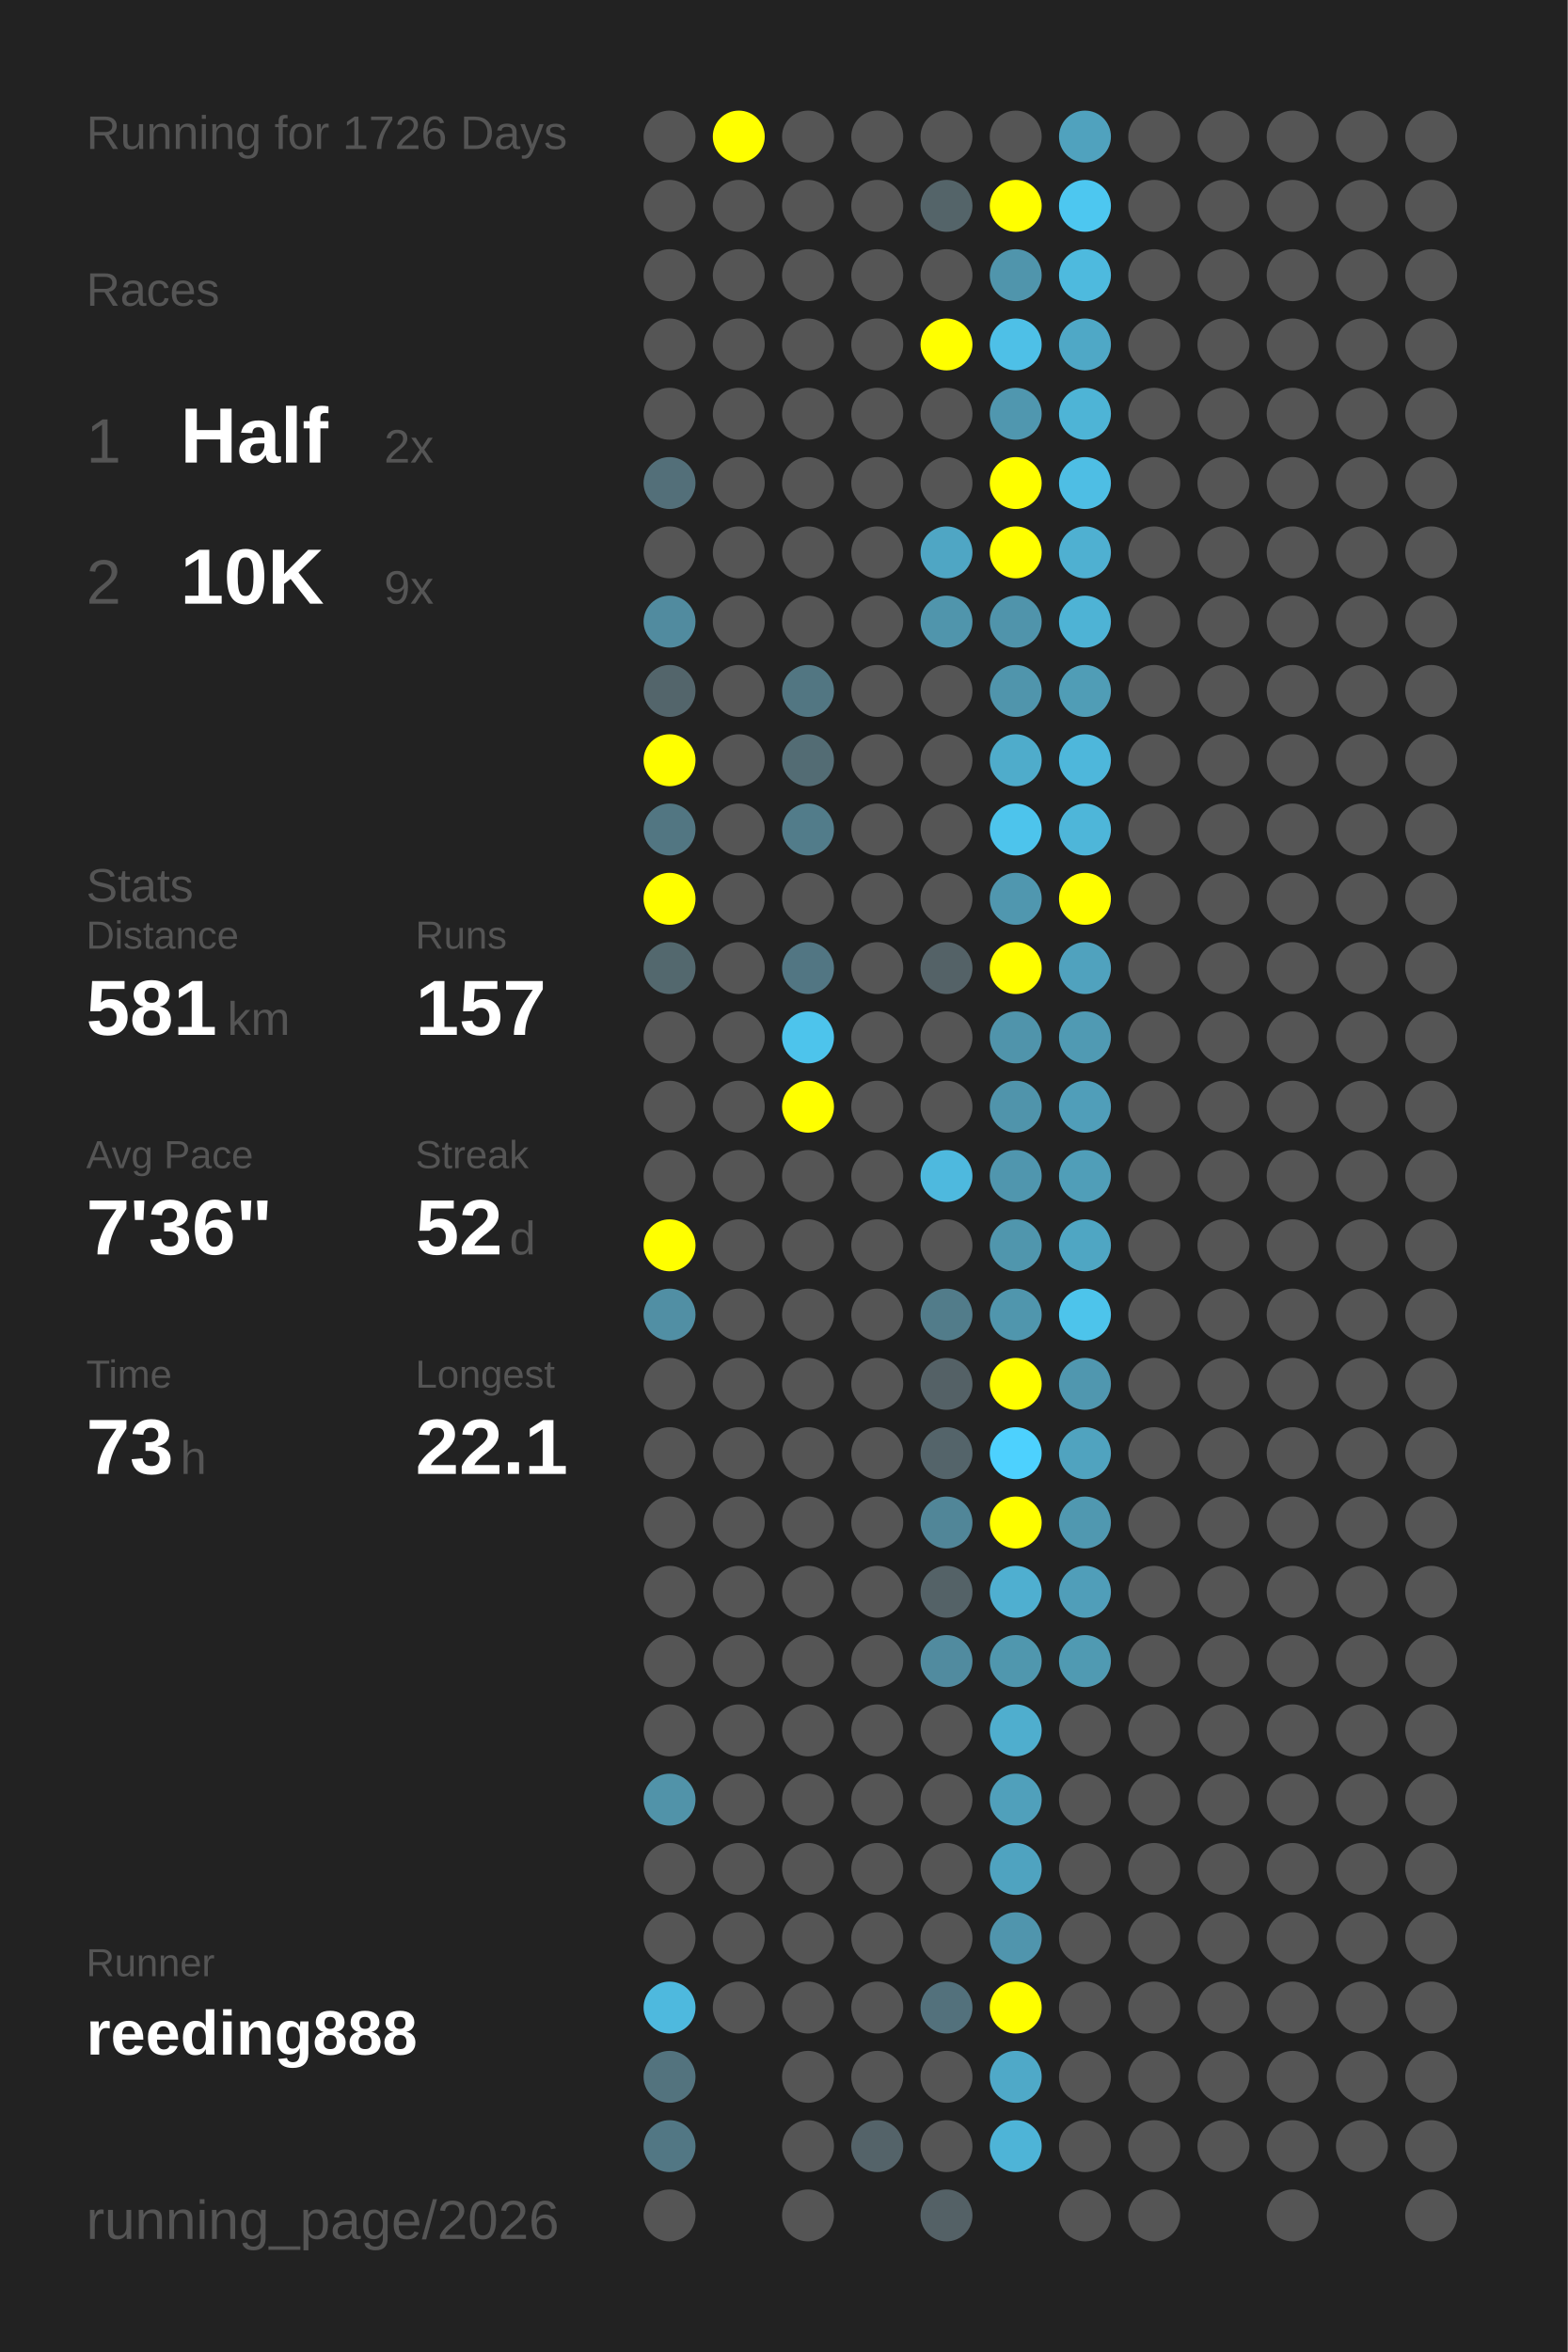
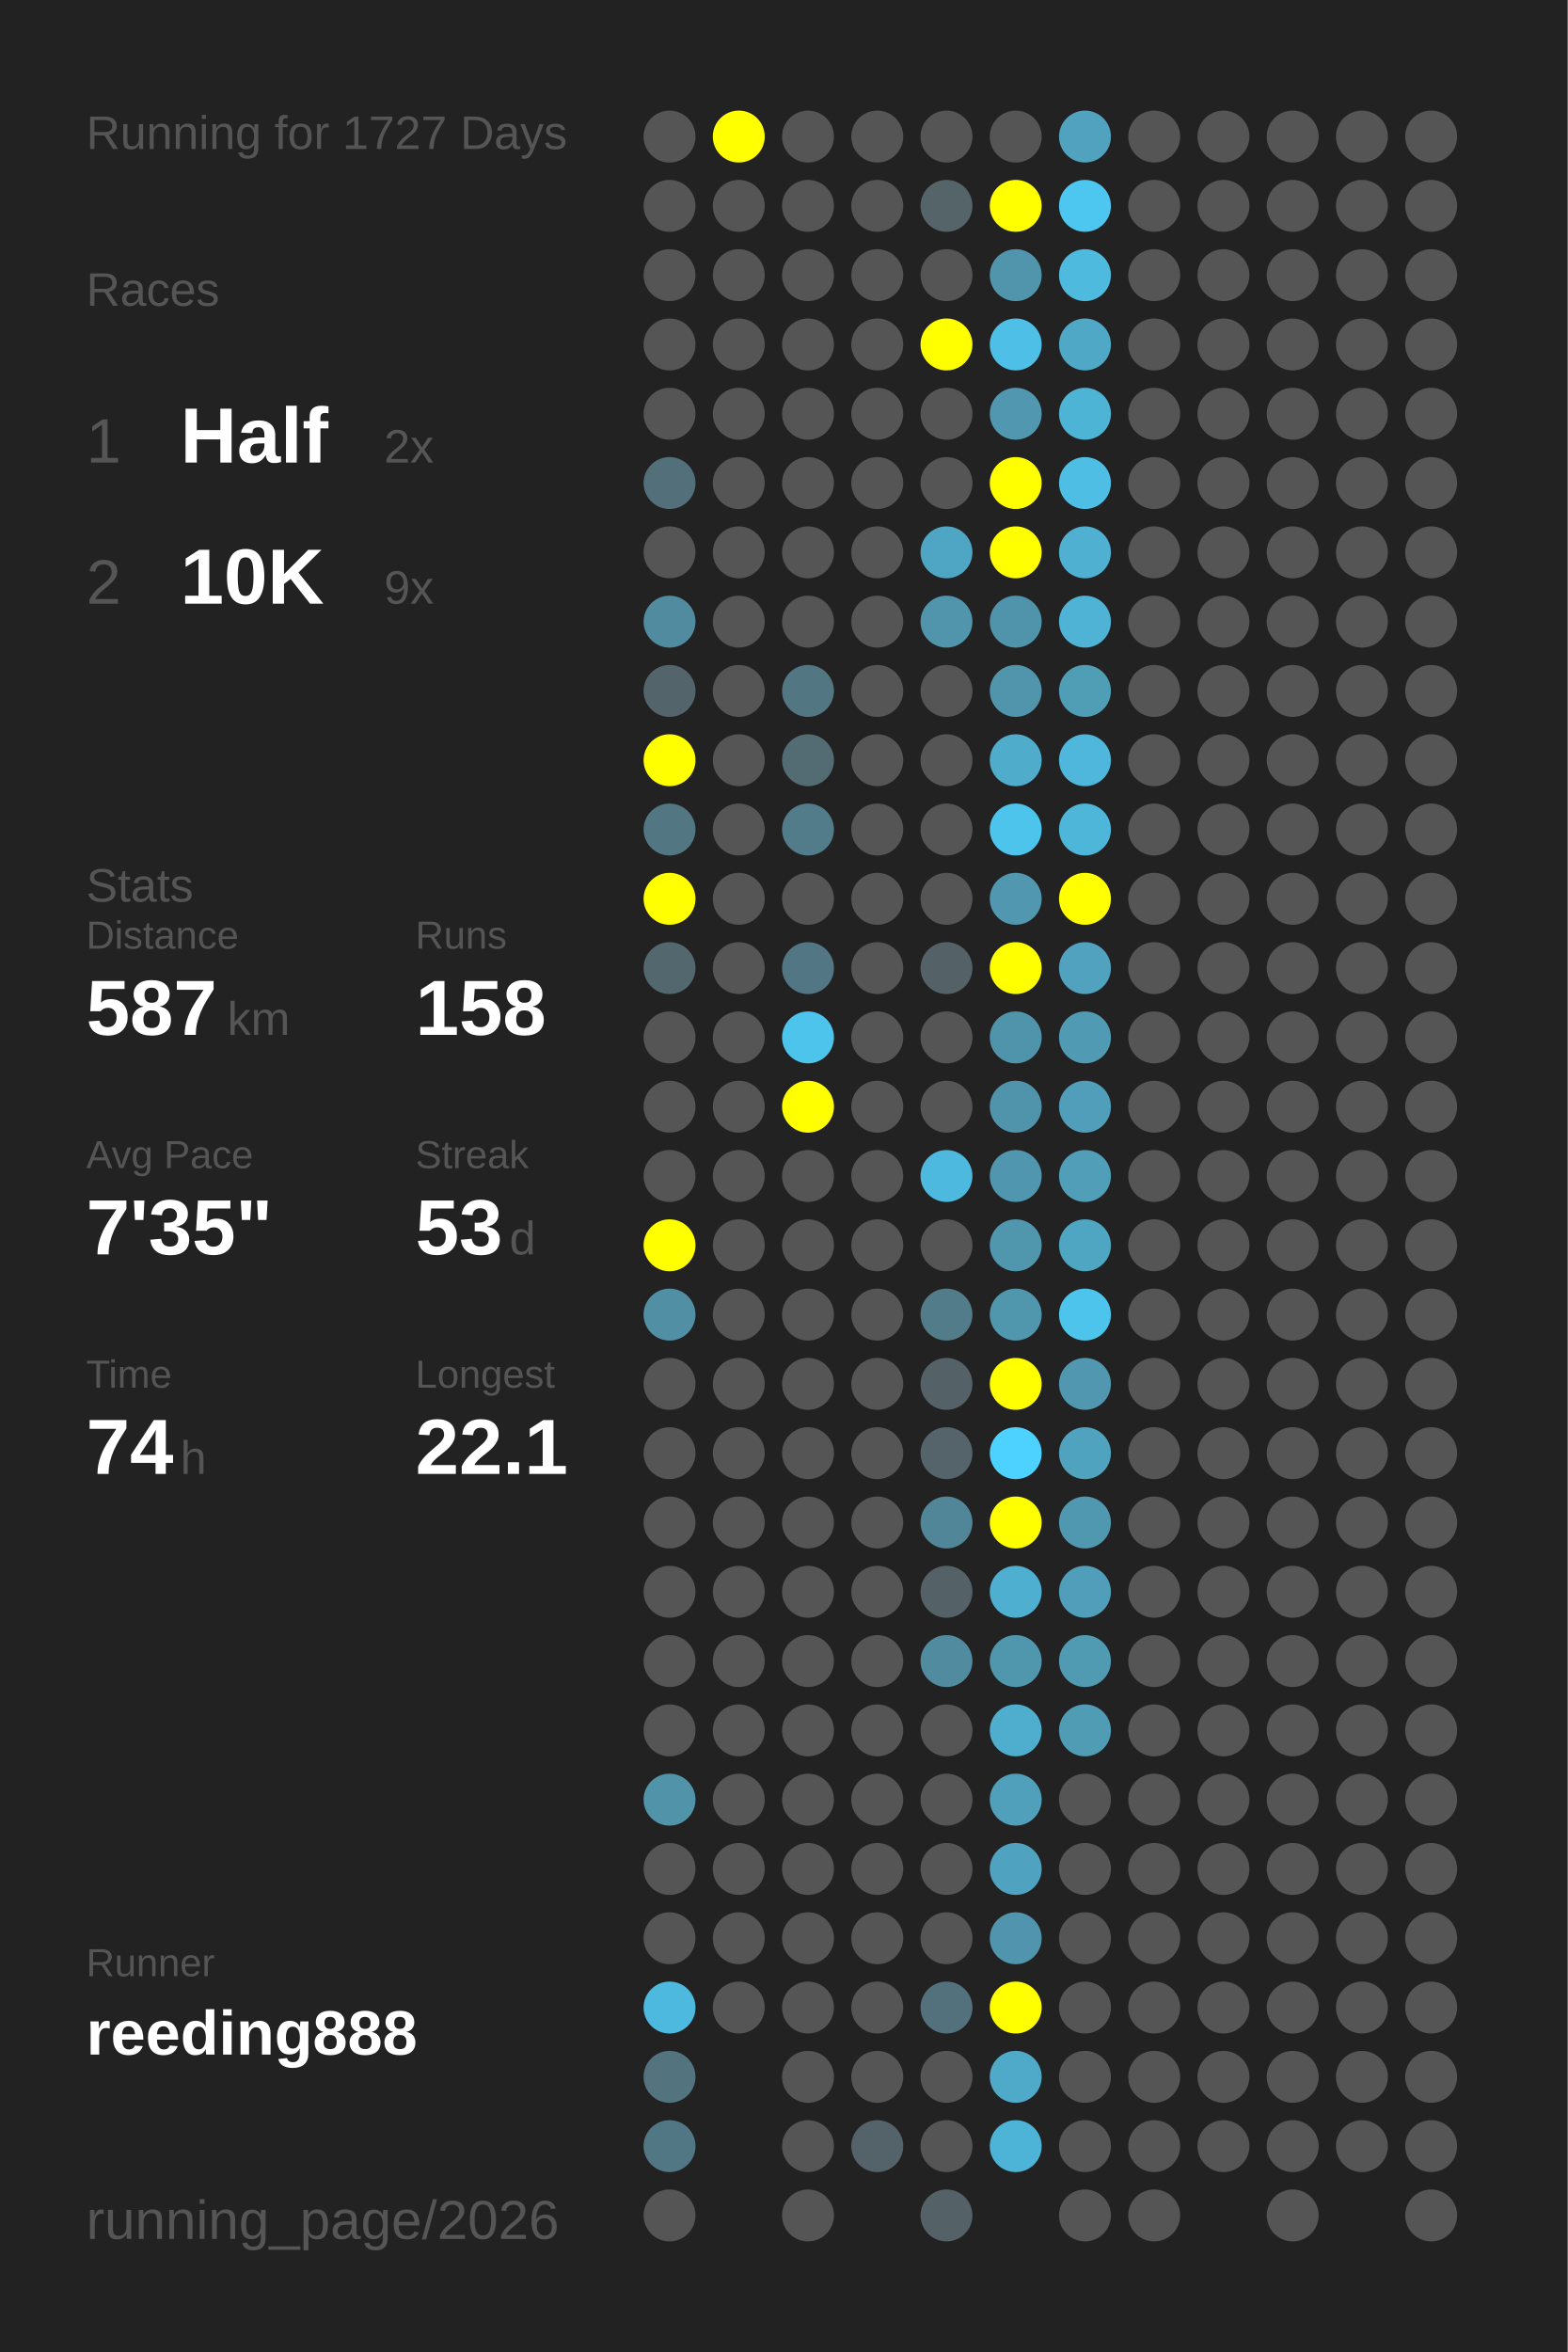
<svg xmlns="http://www.w3.org/2000/svg" baseProfile="full" height="300mm" version="1.1" viewBox="0,0,200,300" width="200mm">
  <defs />
  <rect fill="#222222" height="300" width="200" x="0" y="0" />
-   <text fill="#555555" style="font-size:6px; font-family:Arial;" x="11" y="19">Running for 1726 Days</text>
+   <text fill="#555555" style="font-size:6px; font-family:Arial;" x="11" y="19">Running for 1727 Days</text>
  <text fill="#555555" style="font-size:6px; font-family:Arial;" x="11" y="39">Races</text>
  <text fill="#555555" style="font-size:8px; font-family:Arial;" x="11" y="59">1</text>
  <text fill="#FFFFFF" style="font-size:10px; font-family:Arial; font-weight:bold;" x="23" y="59">Half</text>
  <text fill="#555555" style="font-size:6px; font-family:Arial;" x="49" y="59">2x</text>
  <text fill="#555555" style="font-size:8px; font-family:Arial;" x="11" y="77">2</text>
  <text fill="#FFFFFF" style="font-size:10px; font-family:Arial; font-weight:bold;" x="23" y="77">10K</text>
  <text fill="#555555" style="font-size:6px; font-family:Arial;" x="49" y="77">9x</text>
  <text fill="#555555" style="font-size:6px; font-family:Arial;" x="11" y="115">Stats</text>
  <text fill="#555555" style="font-size:5px; font-family:Arial;" x="11" y="121">Distance</text>
-   <text fill="#FFFFFF" style="font-size:10px; font-family:Arial; font-weight:bold;" x="11" y="132">581</text>
+   <text fill="#FFFFFF" style="font-size:10px; font-family:Arial; font-weight:bold;" x="11" y="132">587</text>
  <text fill="#555555" style="font-size:6px; font-family:Arial;" x="29" y="132">km</text>
  <text fill="#555555" style="font-size:5px; font-family:Arial;" x="53" y="121">Runs</text>
-   <text fill="#FFFFFF" style="font-size:10px; font-family:Arial; font-weight:bold;" x="53" y="132">157</text>
+   <text fill="#FFFFFF" style="font-size:10px; font-family:Arial; font-weight:bold;" x="53" y="132">158</text>
  <text fill="#555555" style="font-size:5px; font-family:Arial;" x="11" y="149">Avg Pace</text>
-   <text fill="#FFFFFF" style="font-size:10px; font-family:Arial; font-weight:bold;" x="11" y="160">7'36"</text>
+   <text fill="#FFFFFF" style="font-size:10px; font-family:Arial; font-weight:bold;" x="11" y="160">7'35"</text>
  <text fill="#555555" style="font-size:5px; font-family:Arial;" x="53" y="149">Streak</text>
-   <text fill="#FFFFFF" style="font-size:10px; font-family:Arial; font-weight:bold;" x="53" y="160">52</text>
+   <text fill="#FFFFFF" style="font-size:10px; font-family:Arial; font-weight:bold;" x="53" y="160">53</text>
  <text fill="#555555" style="font-size:6px; font-family:Arial;" x="65" y="160">d</text>
  <text fill="#555555" style="font-size:5px; font-family:Arial;" x="11" y="177">Time</text>
-   <text fill="#FFFFFF" style="font-size:10px; font-family:Arial; font-weight:bold;" x="11" y="188">73</text>
+   <text fill="#FFFFFF" style="font-size:10px; font-family:Arial; font-weight:bold;" x="11" y="188">74</text>
  <text fill="#555555" style="font-size:6px; font-family:Arial;" x="23" y="188">h</text>
  <text fill="#555555" style="font-size:5px; font-family:Arial;" x="53" y="177">Longest</text>
  <text fill="#FFFFFF" style="font-size:10px; font-family:Arial; font-weight:bold;" x="53" y="188">22.1</text>
  <text fill="#555555" style="font-size:5px; font-family:Arial;" x="11" y="252.065">Runner</text>
  <text fill="#FFFFFF" style="font-size:8px; font-family:Arial; font-weight:bold;" x="11" y="262.065">reeding888</text>
  <text fill="#555555" style="font-size:7px; font-family:Arial;" x="11" y="285.581">running_page/2026</text>
  <circle cx="85.417" cy="17.419" fill="#555555" r="3.312" />
  <circle cx="85.417" cy="26.258" fill="#555555" r="3.312" />
  <circle cx="85.417" cy="35.097" fill="#555555" r="3.312" />
  <circle cx="85.417" cy="43.935" fill="#555555" r="3.312" />
  <circle cx="85.417" cy="52.774" fill="#555555" r="3.312" />
  <circle cx="85.417" cy="61.613" fill="#536f79" r="3.312" />
  <circle cx="85.417" cy="70.452" fill="#555555" r="3.312" />
  <circle cx="85.417" cy="79.29" fill="#518b9f" r="3.312" />
  <circle cx="85.417" cy="88.129" fill="#53656b" r="3.312" />
  <circle cx="85.417" cy="96.968" fill="#FFFF00" r="3.312" />
  <circle cx="85.417" cy="105.806" fill="#527682" r="3.312" />
  <circle cx="85.417" cy="114.645" fill="#FFFF00" r="3.312" />
  <circle cx="85.417" cy="123.484" fill="#53686e" r="3.312" />
  <circle cx="85.417" cy="132.323" fill="#555555" r="3.312" />
  <circle cx="85.417" cy="141.161" fill="#555555" r="3.312" />
  <circle cx="85.417" cy="150" fill="#555555" r="3.312" />
  <circle cx="85.417" cy="158.839" fill="#FFFF00" r="3.312" />
  <circle cx="85.417" cy="167.677" fill="#518fa4" r="3.312" />
  <circle cx="85.417" cy="176.516" fill="#555555" r="3.312" />
  <circle cx="85.417" cy="185.355" fill="#555555" r="3.312" />
  <circle cx="85.417" cy="194.194" fill="#555555" r="3.312" />
  <circle cx="85.417" cy="203.032" fill="#555555" r="3.312" />
  <circle cx="85.417" cy="211.871" fill="#555555" r="3.312" />
  <circle cx="85.417" cy="220.71" fill="#555555" r="3.312" />
  <circle cx="85.417" cy="229.548" fill="#5193a9" r="3.312" />
  <circle cx="85.417" cy="238.387" fill="#555555" r="3.312" />
  <circle cx="85.417" cy="247.226" fill="#555555" r="3.312" />
  <circle cx="85.417" cy="256.065" fill="#4eb9de" r="3.312" />
  <circle cx="85.417" cy="264.903" fill="#53737e" r="3.312" />
  <circle cx="85.417" cy="273.742" fill="#527784" r="3.312" />
  <circle cx="85.417" cy="282.581" fill="#555555" r="3.312" />
  <circle cx="94.25" cy="17.419" fill="#FFFF00" r="3.312" />
  <circle cx="94.25" cy="26.258" fill="#555555" r="3.312" />
  <circle cx="94.25" cy="35.097" fill="#555555" r="3.312" />
  <circle cx="94.25" cy="43.935" fill="#555555" r="3.312" />
  <circle cx="94.25" cy="52.774" fill="#555555" r="3.312" />
  <circle cx="94.25" cy="61.613" fill="#555555" r="3.312" />
  <circle cx="94.25" cy="70.452" fill="#555555" r="3.312" />
  <circle cx="94.25" cy="79.29" fill="#555555" r="3.312" />
  <circle cx="94.25" cy="88.129" fill="#555555" r="3.312" />
  <circle cx="94.25" cy="96.968" fill="#555555" r="3.312" />
  <circle cx="94.25" cy="105.806" fill="#555555" r="3.312" />
  <circle cx="94.25" cy="114.645" fill="#555555" r="3.312" />
  <circle cx="94.25" cy="123.484" fill="#555555" r="3.312" />
  <circle cx="94.25" cy="132.323" fill="#555555" r="3.312" />
  <circle cx="94.25" cy="141.161" fill="#555555" r="3.312" />
  <circle cx="94.25" cy="150" fill="#555555" r="3.312" />
  <circle cx="94.25" cy="158.839" fill="#555555" r="3.312" />
  <circle cx="94.25" cy="167.677" fill="#555555" r="3.312" />
  <circle cx="94.25" cy="176.516" fill="#555555" r="3.312" />
  <circle cx="94.25" cy="185.355" fill="#555555" r="3.312" />
  <circle cx="94.25" cy="194.194" fill="#555555" r="3.312" />
  <circle cx="94.25" cy="203.032" fill="#555555" r="3.312" />
  <circle cx="94.25" cy="211.871" fill="#555555" r="3.312" />
  <circle cx="94.25" cy="220.71" fill="#555555" r="3.312" />
  <circle cx="94.25" cy="229.548" fill="#555555" r="3.312" />
  <circle cx="94.25" cy="238.387" fill="#555555" r="3.312" />
  <circle cx="94.25" cy="247.226" fill="#555555" r="3.312" />
  <circle cx="94.25" cy="256.065" fill="#555555" r="3.312" />
  <circle cx="103.083" cy="17.419" fill="#555555" r="3.312" />
  <circle cx="103.083" cy="26.258" fill="#555555" r="3.312" />
  <circle cx="103.083" cy="35.097" fill="#555555" r="3.312" />
  <circle cx="103.083" cy="43.935" fill="#555555" r="3.312" />
  <circle cx="103.083" cy="52.774" fill="#555555" r="3.312" />
  <circle cx="103.083" cy="61.613" fill="#555555" r="3.312" />
  <circle cx="103.083" cy="70.452" fill="#555555" r="3.312" />
  <circle cx="103.083" cy="79.29" fill="#555555" r="3.312" />
  <circle cx="103.083" cy="88.129" fill="#527682" r="3.312" />
  <circle cx="103.083" cy="96.968" fill="#536c74" r="3.312" />
  <circle cx="103.083" cy="105.806" fill="#527c8a" r="3.312" />
  <circle cx="103.083" cy="114.645" fill="#555555" r="3.312" />
  <circle cx="103.083" cy="123.484" fill="#527683" r="3.312" />
  <circle cx="103.083" cy="132.323" fill="#4dc4ec" r="3.312" />
  <circle cx="103.083" cy="141.161" fill="#FFFF00" r="3.312" />
  <circle cx="103.083" cy="150" fill="#555555" r="3.312" />
  <circle cx="103.083" cy="158.839" fill="#555555" r="3.312" />
  <circle cx="103.083" cy="167.677" fill="#555555" r="3.312" />
  <circle cx="103.083" cy="176.516" fill="#555555" r="3.312" />
  <circle cx="103.083" cy="185.355" fill="#555555" r="3.312" />
  <circle cx="103.083" cy="194.194" fill="#555555" r="3.312" />
  <circle cx="103.083" cy="203.032" fill="#555555" r="3.312" />
  <circle cx="103.083" cy="211.871" fill="#555555" r="3.312" />
  <circle cx="103.083" cy="220.71" fill="#555555" r="3.312" />
  <circle cx="103.083" cy="229.548" fill="#555555" r="3.312" />
  <circle cx="103.083" cy="238.387" fill="#555555" r="3.312" />
  <circle cx="103.083" cy="247.226" fill="#555555" r="3.312" />
  <circle cx="103.083" cy="256.065" fill="#555555" r="3.312" />
  <circle cx="103.083" cy="264.903" fill="#555555" r="3.312" />
  <circle cx="103.083" cy="273.742" fill="#555555" r="3.312" />
  <circle cx="103.083" cy="282.581" fill="#555555" r="3.312" />
  <circle cx="111.917" cy="17.419" fill="#555555" r="3.312" />
  <circle cx="111.917" cy="26.258" fill="#555555" r="3.312" />
  <circle cx="111.917" cy="35.097" fill="#555555" r="3.312" />
  <circle cx="111.917" cy="43.935" fill="#555555" r="3.312" />
  <circle cx="111.917" cy="52.774" fill="#555555" r="3.312" />
  <circle cx="111.917" cy="61.613" fill="#555555" r="3.312" />
  <circle cx="111.917" cy="70.452" fill="#555555" r="3.312" />
  <circle cx="111.917" cy="79.29" fill="#555555" r="3.312" />
  <circle cx="111.917" cy="88.129" fill="#555555" r="3.312" />
  <circle cx="111.917" cy="96.968" fill="#555555" r="3.312" />
  <circle cx="111.917" cy="105.806" fill="#555555" r="3.312" />
  <circle cx="111.917" cy="114.645" fill="#555555" r="3.312" />
  <circle cx="111.917" cy="123.484" fill="#555555" r="3.312" />
  <circle cx="111.917" cy="132.323" fill="#555555" r="3.312" />
  <circle cx="111.917" cy="141.161" fill="#555555" r="3.312" />
  <circle cx="111.917" cy="150" fill="#555555" r="3.312" />
  <circle cx="111.917" cy="158.839" fill="#555555" r="3.312" />
  <circle cx="111.917" cy="167.677" fill="#555555" r="3.312" />
  <circle cx="111.917" cy="176.516" fill="#555555" r="3.312" />
  <circle cx="111.917" cy="185.355" fill="#555555" r="3.312" />
  <circle cx="111.917" cy="194.194" fill="#555555" r="3.312" />
  <circle cx="111.917" cy="203.032" fill="#555555" r="3.312" />
  <circle cx="111.917" cy="211.871" fill="#555555" r="3.312" />
  <circle cx="111.917" cy="220.71" fill="#555555" r="3.312" />
  <circle cx="111.917" cy="229.548" fill="#555555" r="3.312" />
  <circle cx="111.917" cy="238.387" fill="#555555" r="3.312" />
  <circle cx="111.917" cy="247.226" fill="#555555" r="3.312" />
  <circle cx="111.917" cy="256.065" fill="#555555" r="3.312" />
  <circle cx="111.917" cy="264.903" fill="#555555" r="3.312" />
  <circle cx="111.917" cy="273.742" fill="#546369" r="3.312" />
  <circle cx="120.75" cy="17.419" fill="#555555" r="3.312" />
  <circle cx="120.75" cy="26.258" fill="#546469" r="3.312" />
  <circle cx="120.75" cy="35.097" fill="#555555" r="3.312" />
  <circle cx="120.75" cy="43.935" fill="#FFFF00" r="3.312" />
  <circle cx="120.75" cy="52.774" fill="#555555" r="3.312" />
  <circle cx="120.75" cy="61.613" fill="#555555" r="3.312" />
  <circle cx="120.75" cy="70.452" fill="#4fa6c4" r="3.312" />
  <circle cx="120.75" cy="79.29" fill="#5095ac" r="3.312" />
  <circle cx="120.75" cy="88.129" fill="#555555" r="3.312" />
  <circle cx="120.75" cy="96.968" fill="#555555" r="3.312" />
  <circle cx="120.75" cy="105.806" fill="#555555" r="3.312" />
  <circle cx="120.75" cy="114.645" fill="#555555" r="3.312" />
  <circle cx="120.75" cy="123.484" fill="#546267" r="3.312" />
  <circle cx="120.75" cy="132.323" fill="#555555" r="3.312" />
  <circle cx="120.75" cy="141.161" fill="#555555" r="3.312" />
  <circle cx="120.75" cy="150" fill="#4eb9de" r="3.312" />
  <circle cx="120.75" cy="158.839" fill="#555555" r="3.312" />
  <circle cx="120.75" cy="167.677" fill="#527c8a" r="3.312" />
  <circle cx="120.75" cy="176.516" fill="#546166" r="3.312" />
  <circle cx="120.75" cy="185.355" fill="#54646a" r="3.312" />
  <circle cx="120.75" cy="194.194" fill="#518698" r="3.312" />
  <circle cx="120.75" cy="203.032" fill="#546267" r="3.312" />
  <circle cx="120.75" cy="211.871" fill="#518b9f" r="3.312" />
  <circle cx="120.75" cy="220.71" fill="#555555" r="3.312" />
  <circle cx="120.75" cy="229.548" fill="#555555" r="3.312" />
  <circle cx="120.75" cy="238.387" fill="#555555" r="3.312" />
  <circle cx="120.75" cy="247.226" fill="#555555" r="3.312" />
  <circle cx="120.75" cy="256.065" fill="#53717c" r="3.312" />
  <circle cx="120.75" cy="264.903" fill="#555555" r="3.312" />
  <circle cx="120.75" cy="273.742" fill="#555555" r="3.312" />
  <circle cx="120.75" cy="282.581" fill="#546166" r="3.312" />
  <circle cx="129.583" cy="17.419" fill="#555555" r="3.312" />
  <circle cx="129.583" cy="26.258" fill="#FFFF00" r="3.312" />
  <circle cx="129.583" cy="35.097" fill="#5095ac" r="3.312" />
  <circle cx="129.583" cy="43.935" fill="#4ec0e7" r="3.312" />
  <circle cx="129.583" cy="52.774" fill="#5097af" r="3.312" />
  <circle cx="129.583" cy="61.613" fill="#FFFF00" r="3.312" />
  <circle cx="129.583" cy="70.452" fill="#FFFF00" r="3.312" />
  <circle cx="129.583" cy="79.29" fill="#5094ab" r="3.312" />
  <circle cx="129.583" cy="88.129" fill="#5095ac" r="3.312" />
  <circle cx="129.583" cy="96.968" fill="#4faccb" r="3.312" />
  <circle cx="129.583" cy="105.806" fill="#4dc4ec" r="3.312" />
  <circle cx="129.583" cy="114.645" fill="#5097af" r="3.312" />
  <circle cx="129.583" cy="123.484" fill="#FFFF00" r="3.312" />
  <circle cx="129.583" cy="132.323" fill="#5094ab" r="3.312" />
  <circle cx="129.583" cy="141.161" fill="#5094ab" r="3.312" />
  <circle cx="129.583" cy="150" fill="#5096ae" r="3.312" />
  <circle cx="129.583" cy="158.839" fill="#5096ad" r="3.312" />
  <circle cx="129.583" cy="167.677" fill="#5096ad" r="3.312" />
  <circle cx="129.583" cy="176.516" fill="#FFFF00" r="3.312" />
  <circle cx="129.583" cy="185.355" fill="#4dd1fe" r="3.312" />
  <circle cx="129.583" cy="194.194" fill="#FFFF00" r="3.312" />
  <circle cx="129.583" cy="203.032" fill="#4fafd0" r="3.312" />
  <circle cx="129.583" cy="211.871" fill="#5097ae" r="3.312" />
  <circle cx="129.583" cy="220.71" fill="#4faece" r="3.312" />
  <circle cx="129.583" cy="229.548" fill="#50a0bb" r="3.312" />
  <circle cx="129.583" cy="238.387" fill="#4fa3c0" r="3.312" />
  <circle cx="129.583" cy="247.226" fill="#5095ad" r="3.312" />
  <circle cx="129.583" cy="256.065" fill="#FFFF00" r="3.312" />
  <circle cx="129.583" cy="264.903" fill="#4fa9c8" r="3.312" />
  <circle cx="129.583" cy="273.742" fill="#4eb4d7" r="3.312" />
  <circle cx="138.417" cy="17.419" fill="#50a2be" r="3.312" />
  <circle cx="138.417" cy="26.258" fill="#4dc7f0" r="3.312" />
  <circle cx="138.417" cy="35.097" fill="#4ebade" r="3.312" />
  <circle cx="138.417" cy="43.935" fill="#4fa8c6" r="3.312" />
  <circle cx="138.417" cy="52.774" fill="#4eb4d6" r="3.312" />
  <circle cx="138.417" cy="61.613" fill="#4ebee4" r="3.312" />
  <circle cx="138.417" cy="70.452" fill="#4fb0d1" r="3.312" />
  <circle cx="138.417" cy="79.29" fill="#4eb3d5" r="3.312" />
  <circle cx="138.417" cy="88.129" fill="#509db6" r="3.312" />
  <circle cx="138.417" cy="96.968" fill="#4eb7db" r="3.312" />
  <circle cx="138.417" cy="105.806" fill="#4eb6d9" r="3.312" />
  <circle cx="138.417" cy="114.645" fill="#FFFF00" r="3.312" />
  <circle cx="138.417" cy="123.484" fill="#50a2be" r="3.312" />
  <circle cx="138.417" cy="132.323" fill="#509ab3" r="3.312" />
  <circle cx="138.417" cy="141.161" fill="#509eb9" r="3.312" />
  <circle cx="138.417" cy="150" fill="#509eb8" r="3.312" />
  <circle cx="138.417" cy="158.839" fill="#4fa6c3" r="3.312" />
  <circle cx="138.417" cy="167.677" fill="#4dc4eb" r="3.312" />
  <circle cx="138.417" cy="176.516" fill="#5097af" r="3.312" />
  <circle cx="138.417" cy="185.355" fill="#50a3bf" r="3.312" />
  <circle cx="138.417" cy="194.194" fill="#5098b0" r="3.312" />
  <circle cx="138.417" cy="203.032" fill="#509eb9" r="3.312" />
  <circle cx="138.417" cy="211.871" fill="#509ab2" r="3.312" />
-   <circle cx="138.417" cy="220.71" fill="#555555" r="3.312" />
+   <circle cx="138.417" cy="220.71" fill="#509cb5" r="3.312" />
  <circle cx="138.417" cy="229.548" fill="#555555" r="3.312" />
  <circle cx="138.417" cy="238.387" fill="#555555" r="3.312" />
  <circle cx="138.417" cy="247.226" fill="#555555" r="3.312" />
  <circle cx="138.417" cy="256.065" fill="#555555" r="3.312" />
  <circle cx="138.417" cy="264.903" fill="#555555" r="3.312" />
  <circle cx="138.417" cy="273.742" fill="#555555" r="3.312" />
  <circle cx="138.417" cy="282.581" fill="#555555" r="3.312" />
  <circle cx="147.25" cy="17.419" fill="#555555" r="3.312" />
  <circle cx="147.25" cy="26.258" fill="#555555" r="3.312" />
  <circle cx="147.25" cy="35.097" fill="#555555" r="3.312" />
  <circle cx="147.25" cy="43.935" fill="#555555" r="3.312" />
  <circle cx="147.25" cy="52.774" fill="#555555" r="3.312" />
  <circle cx="147.25" cy="61.613" fill="#555555" r="3.312" />
  <circle cx="147.25" cy="70.452" fill="#555555" r="3.312" />
  <circle cx="147.25" cy="79.29" fill="#555555" r="3.312" />
  <circle cx="147.25" cy="88.129" fill="#555555" r="3.312" />
  <circle cx="147.25" cy="96.968" fill="#555555" r="3.312" />
  <circle cx="147.25" cy="105.806" fill="#555555" r="3.312" />
  <circle cx="147.25" cy="114.645" fill="#555555" r="3.312" />
  <circle cx="147.25" cy="123.484" fill="#555555" r="3.312" />
  <circle cx="147.25" cy="132.323" fill="#555555" r="3.312" />
  <circle cx="147.25" cy="141.161" fill="#555555" r="3.312" />
  <circle cx="147.25" cy="150" fill="#555555" r="3.312" />
  <circle cx="147.25" cy="158.839" fill="#555555" r="3.312" />
  <circle cx="147.25" cy="167.677" fill="#555555" r="3.312" />
  <circle cx="147.25" cy="176.516" fill="#555555" r="3.312" />
  <circle cx="147.25" cy="185.355" fill="#555555" r="3.312" />
  <circle cx="147.25" cy="194.194" fill="#555555" r="3.312" />
  <circle cx="147.25" cy="203.032" fill="#555555" r="3.312" />
  <circle cx="147.25" cy="211.871" fill="#555555" r="3.312" />
  <circle cx="147.25" cy="220.71" fill="#555555" r="3.312" />
  <circle cx="147.25" cy="229.548" fill="#555555" r="3.312" />
  <circle cx="147.25" cy="238.387" fill="#555555" r="3.312" />
  <circle cx="147.25" cy="247.226" fill="#555555" r="3.312" />
  <circle cx="147.25" cy="256.065" fill="#555555" r="3.312" />
  <circle cx="147.25" cy="264.903" fill="#555555" r="3.312" />
  <circle cx="147.25" cy="273.742" fill="#555555" r="3.312" />
  <circle cx="147.25" cy="282.581" fill="#555555" r="3.312" />
  <circle cx="156.083" cy="17.419" fill="#555555" r="3.312" />
  <circle cx="156.083" cy="26.258" fill="#555555" r="3.312" />
  <circle cx="156.083" cy="35.097" fill="#555555" r="3.312" />
  <circle cx="156.083" cy="43.935" fill="#555555" r="3.312" />
  <circle cx="156.083" cy="52.774" fill="#555555" r="3.312" />
  <circle cx="156.083" cy="61.613" fill="#555555" r="3.312" />
  <circle cx="156.083" cy="70.452" fill="#555555" r="3.312" />
  <circle cx="156.083" cy="79.29" fill="#555555" r="3.312" />
  <circle cx="156.083" cy="88.129" fill="#555555" r="3.312" />
  <circle cx="156.083" cy="96.968" fill="#555555" r="3.312" />
  <circle cx="156.083" cy="105.806" fill="#555555" r="3.312" />
  <circle cx="156.083" cy="114.645" fill="#555555" r="3.312" />
  <circle cx="156.083" cy="123.484" fill="#555555" r="3.312" />
  <circle cx="156.083" cy="132.323" fill="#555555" r="3.312" />
  <circle cx="156.083" cy="141.161" fill="#555555" r="3.312" />
  <circle cx="156.083" cy="150" fill="#555555" r="3.312" />
  <circle cx="156.083" cy="158.839" fill="#555555" r="3.312" />
  <circle cx="156.083" cy="167.677" fill="#555555" r="3.312" />
  <circle cx="156.083" cy="176.516" fill="#555555" r="3.312" />
  <circle cx="156.083" cy="185.355" fill="#555555" r="3.312" />
  <circle cx="156.083" cy="194.194" fill="#555555" r="3.312" />
  <circle cx="156.083" cy="203.032" fill="#555555" r="3.312" />
  <circle cx="156.083" cy="211.871" fill="#555555" r="3.312" />
  <circle cx="156.083" cy="220.71" fill="#555555" r="3.312" />
  <circle cx="156.083" cy="229.548" fill="#555555" r="3.312" />
  <circle cx="156.083" cy="238.387" fill="#555555" r="3.312" />
  <circle cx="156.083" cy="247.226" fill="#555555" r="3.312" />
  <circle cx="156.083" cy="256.065" fill="#555555" r="3.312" />
  <circle cx="156.083" cy="264.903" fill="#555555" r="3.312" />
  <circle cx="156.083" cy="273.742" fill="#555555" r="3.312" />
  <circle cx="164.917" cy="17.419" fill="#555555" r="3.312" />
  <circle cx="164.917" cy="26.258" fill="#555555" r="3.312" />
  <circle cx="164.917" cy="35.097" fill="#555555" r="3.312" />
  <circle cx="164.917" cy="43.935" fill="#555555" r="3.312" />
  <circle cx="164.917" cy="52.774" fill="#555555" r="3.312" />
  <circle cx="164.917" cy="61.613" fill="#555555" r="3.312" />
  <circle cx="164.917" cy="70.452" fill="#555555" r="3.312" />
  <circle cx="164.917" cy="79.29" fill="#555555" r="3.312" />
  <circle cx="164.917" cy="88.129" fill="#555555" r="3.312" />
  <circle cx="164.917" cy="96.968" fill="#555555" r="3.312" />
  <circle cx="164.917" cy="105.806" fill="#555555" r="3.312" />
  <circle cx="164.917" cy="114.645" fill="#555555" r="3.312" />
  <circle cx="164.917" cy="123.484" fill="#555555" r="3.312" />
  <circle cx="164.917" cy="132.323" fill="#555555" r="3.312" />
  <circle cx="164.917" cy="141.161" fill="#555555" r="3.312" />
  <circle cx="164.917" cy="150" fill="#555555" r="3.312" />
  <circle cx="164.917" cy="158.839" fill="#555555" r="3.312" />
  <circle cx="164.917" cy="167.677" fill="#555555" r="3.312" />
  <circle cx="164.917" cy="176.516" fill="#555555" r="3.312" />
  <circle cx="164.917" cy="185.355" fill="#555555" r="3.312" />
  <circle cx="164.917" cy="194.194" fill="#555555" r="3.312" />
  <circle cx="164.917" cy="203.032" fill="#555555" r="3.312" />
  <circle cx="164.917" cy="211.871" fill="#555555" r="3.312" />
  <circle cx="164.917" cy="220.71" fill="#555555" r="3.312" />
  <circle cx="164.917" cy="229.548" fill="#555555" r="3.312" />
  <circle cx="164.917" cy="238.387" fill="#555555" r="3.312" />
  <circle cx="164.917" cy="247.226" fill="#555555" r="3.312" />
  <circle cx="164.917" cy="256.065" fill="#555555" r="3.312" />
  <circle cx="164.917" cy="264.903" fill="#555555" r="3.312" />
  <circle cx="164.917" cy="273.742" fill="#555555" r="3.312" />
  <circle cx="164.917" cy="282.581" fill="#555555" r="3.312" />
  <circle cx="173.75" cy="17.419" fill="#555555" r="3.312" />
  <circle cx="173.75" cy="26.258" fill="#555555" r="3.312" />
  <circle cx="173.75" cy="35.097" fill="#555555" r="3.312" />
  <circle cx="173.75" cy="43.935" fill="#555555" r="3.312" />
  <circle cx="173.75" cy="52.774" fill="#555555" r="3.312" />
  <circle cx="173.75" cy="61.613" fill="#555555" r="3.312" />
  <circle cx="173.75" cy="70.452" fill="#555555" r="3.312" />
  <circle cx="173.75" cy="79.29" fill="#555555" r="3.312" />
  <circle cx="173.75" cy="88.129" fill="#555555" r="3.312" />
  <circle cx="173.75" cy="96.968" fill="#555555" r="3.312" />
  <circle cx="173.75" cy="105.806" fill="#555555" r="3.312" />
  <circle cx="173.75" cy="114.645" fill="#555555" r="3.312" />
  <circle cx="173.75" cy="123.484" fill="#555555" r="3.312" />
  <circle cx="173.75" cy="132.323" fill="#555555" r="3.312" />
  <circle cx="173.75" cy="141.161" fill="#555555" r="3.312" />
  <circle cx="173.75" cy="150" fill="#555555" r="3.312" />
  <circle cx="173.75" cy="158.839" fill="#555555" r="3.312" />
  <circle cx="173.75" cy="167.677" fill="#555555" r="3.312" />
  <circle cx="173.75" cy="176.516" fill="#555555" r="3.312" />
  <circle cx="173.75" cy="185.355" fill="#555555" r="3.312" />
  <circle cx="173.75" cy="194.194" fill="#555555" r="3.312" />
  <circle cx="173.75" cy="203.032" fill="#555555" r="3.312" />
  <circle cx="173.75" cy="211.871" fill="#555555" r="3.312" />
  <circle cx="173.75" cy="220.71" fill="#555555" r="3.312" />
  <circle cx="173.75" cy="229.548" fill="#555555" r="3.312" />
  <circle cx="173.75" cy="238.387" fill="#555555" r="3.312" />
  <circle cx="173.75" cy="247.226" fill="#555555" r="3.312" />
  <circle cx="173.75" cy="256.065" fill="#555555" r="3.312" />
  <circle cx="173.75" cy="264.903" fill="#555555" r="3.312" />
  <circle cx="173.75" cy="273.742" fill="#555555" r="3.312" />
  <circle cx="182.583" cy="17.419" fill="#555555" r="3.312" />
  <circle cx="182.583" cy="26.258" fill="#555555" r="3.312" />
  <circle cx="182.583" cy="35.097" fill="#555555" r="3.312" />
  <circle cx="182.583" cy="43.935" fill="#555555" r="3.312" />
  <circle cx="182.583" cy="52.774" fill="#555555" r="3.312" />
  <circle cx="182.583" cy="61.613" fill="#555555" r="3.312" />
  <circle cx="182.583" cy="70.452" fill="#555555" r="3.312" />
  <circle cx="182.583" cy="79.29" fill="#555555" r="3.312" />
  <circle cx="182.583" cy="88.129" fill="#555555" r="3.312" />
  <circle cx="182.583" cy="96.968" fill="#555555" r="3.312" />
  <circle cx="182.583" cy="105.806" fill="#555555" r="3.312" />
  <circle cx="182.583" cy="114.645" fill="#555555" r="3.312" />
  <circle cx="182.583" cy="123.484" fill="#555555" r="3.312" />
  <circle cx="182.583" cy="132.323" fill="#555555" r="3.312" />
  <circle cx="182.583" cy="141.161" fill="#555555" r="3.312" />
  <circle cx="182.583" cy="150" fill="#555555" r="3.312" />
  <circle cx="182.583" cy="158.839" fill="#555555" r="3.312" />
  <circle cx="182.583" cy="167.677" fill="#555555" r="3.312" />
  <circle cx="182.583" cy="176.516" fill="#555555" r="3.312" />
  <circle cx="182.583" cy="185.355" fill="#555555" r="3.312" />
  <circle cx="182.583" cy="194.194" fill="#555555" r="3.312" />
  <circle cx="182.583" cy="203.032" fill="#555555" r="3.312" />
  <circle cx="182.583" cy="211.871" fill="#555555" r="3.312" />
  <circle cx="182.583" cy="220.71" fill="#555555" r="3.312" />
  <circle cx="182.583" cy="229.548" fill="#555555" r="3.312" />
  <circle cx="182.583" cy="238.387" fill="#555555" r="3.312" />
  <circle cx="182.583" cy="247.226" fill="#555555" r="3.312" />
  <circle cx="182.583" cy="256.065" fill="#555555" r="3.312" />
  <circle cx="182.583" cy="264.903" fill="#555555" r="3.312" />
  <circle cx="182.583" cy="273.742" fill="#555555" r="3.312" />
  <circle cx="182.583" cy="282.581" fill="#555555" r="3.312" />
</svg>
